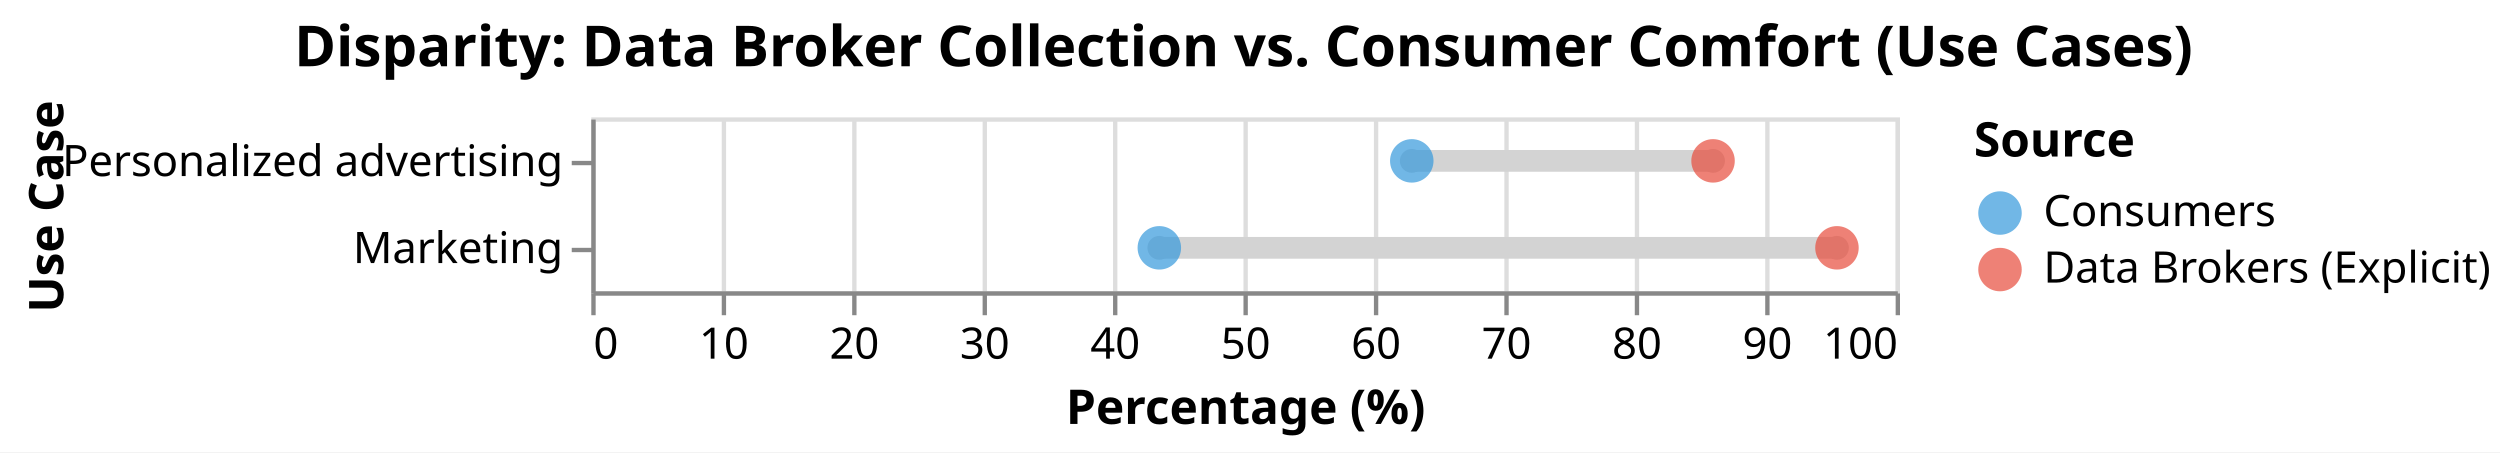
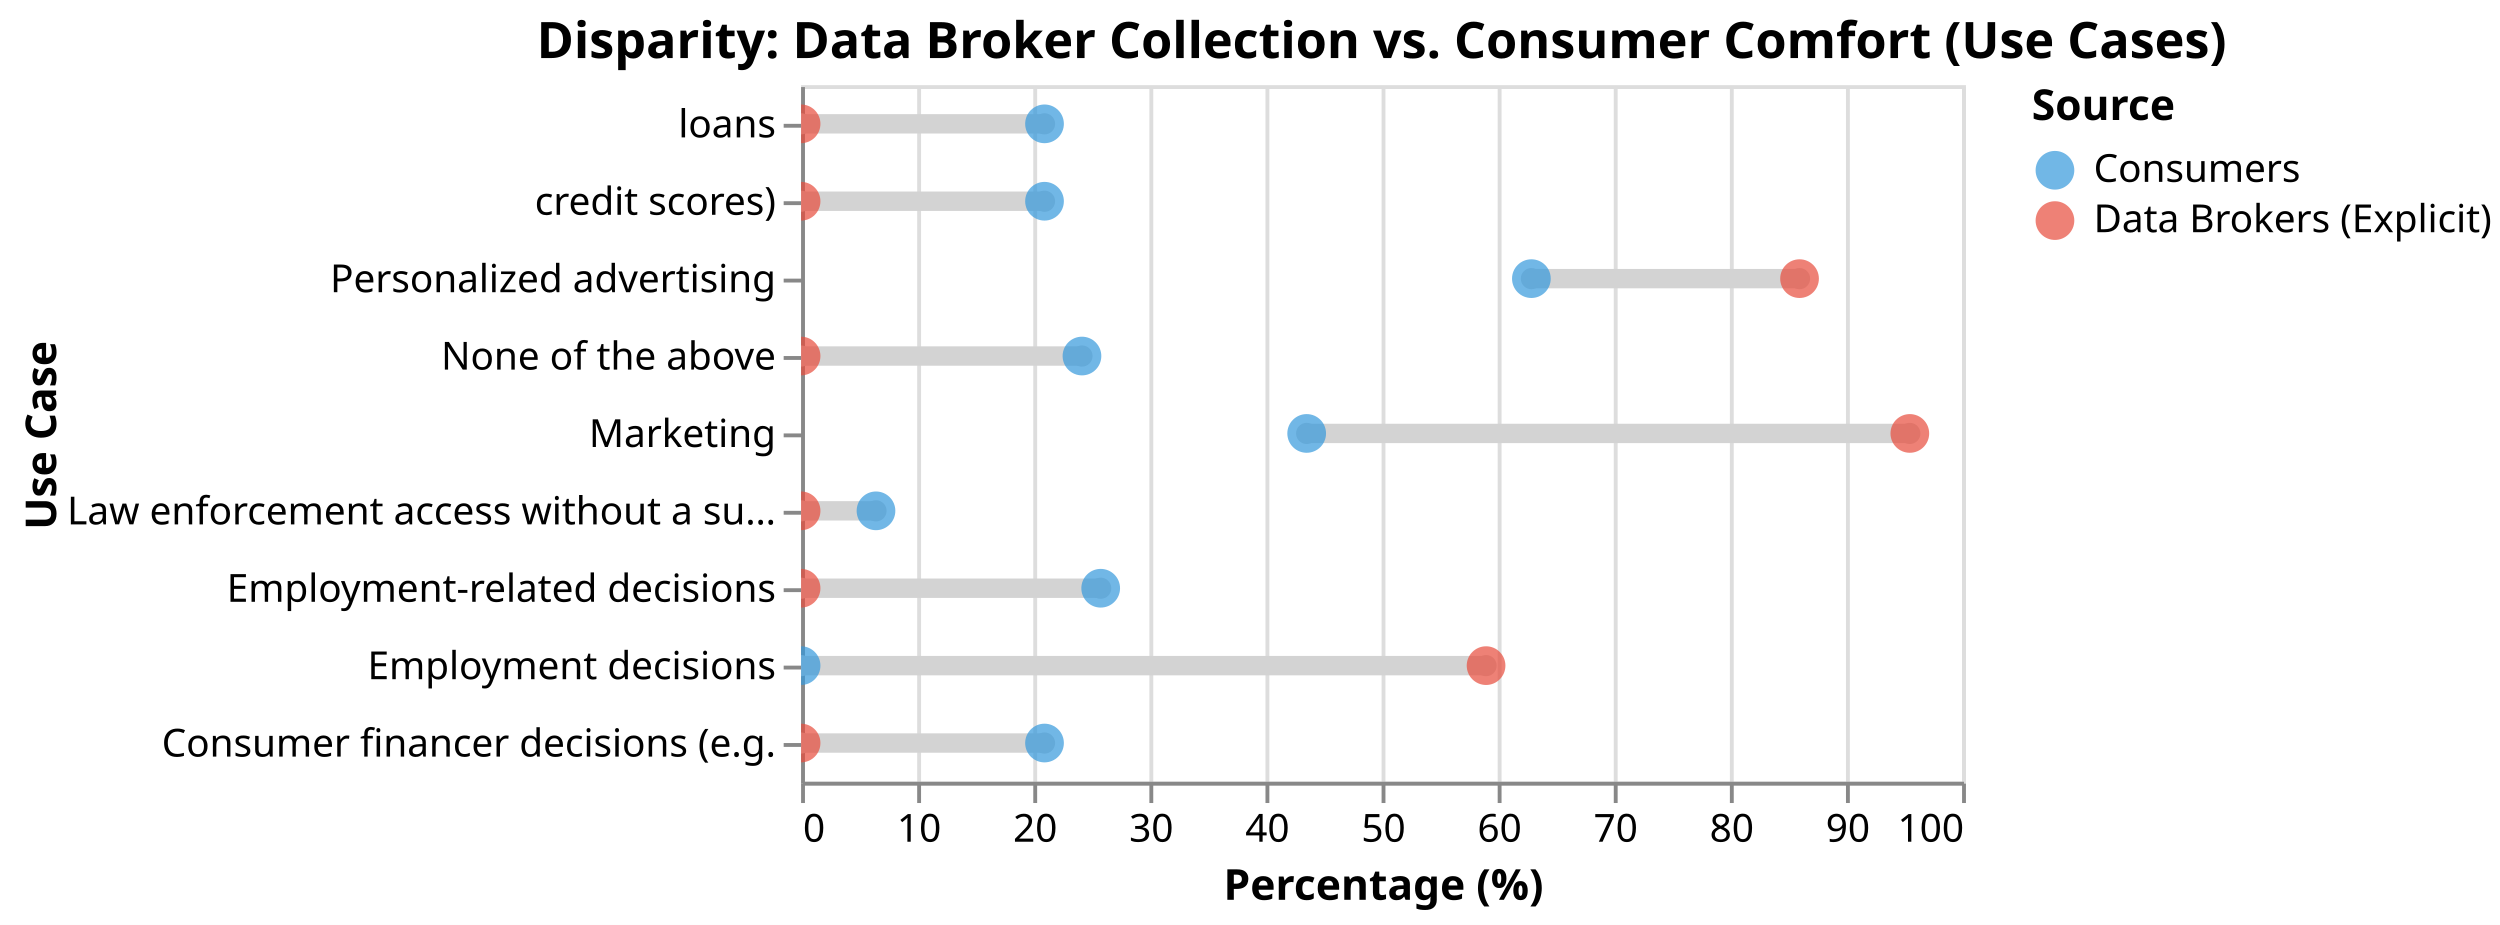
- <svg xmlns="http://www.w3.org/2000/svg" version="1.1" class="marks" width="575" height="104" viewBox="0 0 575 104">
-   <rect width="575" height="104" fill="white" />
-   <g fill="none" stroke-miterlimit="10" transform="translate(136,27)">
+ <svg xmlns="http://www.w3.org/2000/svg" version="1.1" class="marks" width="646" height="239" viewBox="0 0 646 239">
+   <rect width="646" height="239" fill="white" />
+   <g fill="none" stroke-miterlimit="10" transform="translate(207,22)">
    <g class="mark-group role-frame root" role="graphics-object" aria-roledescription="group mark container">
      <g transform="translate(0,0)">
-         <path class="background" aria-hidden="true" d="M0.5,0.5h300v40h-300Z" stroke="#ddd" />
+         <path class="background" aria-hidden="true" d="M0.5,0.5h300v180h-300Z" stroke="#ddd" />
        <g>
          <g class="mark-group role-axis" aria-hidden="true">
-             <g transform="translate(0.5,40.5)">
+             <g transform="translate(0.5,180.5)">
              <path class="background" aria-hidden="true" d="M0,0h0v0h0Z" pointer-events="none" />
              <g>
                <g class="mark-rule role-axis-grid" pointer-events="none">
-                   <line transform="translate(0,0)" x2="0" y2="-40" stroke="#ddd" stroke-width="1" opacity="1" />
-                   <line transform="translate(30,0)" x2="0" y2="-40" stroke="#ddd" stroke-width="1" opacity="1" />
-                   <line transform="translate(60,0)" x2="0" y2="-40" stroke="#ddd" stroke-width="1" opacity="1" />
-                   <line transform="translate(90,0)" x2="0" y2="-40" stroke="#ddd" stroke-width="1" opacity="1" />
-                   <line transform="translate(120,0)" x2="0" y2="-40" stroke="#ddd" stroke-width="1" opacity="1" />
-                   <line transform="translate(150,0)" x2="0" y2="-40" stroke="#ddd" stroke-width="1" opacity="1" />
-                   <line transform="translate(180,0)" x2="0" y2="-40" stroke="#ddd" stroke-width="1" opacity="1" />
-                   <line transform="translate(210,0)" x2="0" y2="-40" stroke="#ddd" stroke-width="1" opacity="1" />
-                   <line transform="translate(240,0)" x2="0" y2="-40" stroke="#ddd" stroke-width="1" opacity="1" />
-                   <line transform="translate(270,0)" x2="0" y2="-40" stroke="#ddd" stroke-width="1" opacity="1" />
-                   <line transform="translate(300,0)" x2="0" y2="-40" stroke="#ddd" stroke-width="1" opacity="1" />
+                   <line transform="translate(0,0)" x2="0" y2="-180" stroke="#ddd" stroke-width="1" opacity="1" />
+                   <line transform="translate(30,0)" x2="0" y2="-180" stroke="#ddd" stroke-width="1" opacity="1" />
+                   <line transform="translate(60,0)" x2="0" y2="-180" stroke="#ddd" stroke-width="1" opacity="1" />
+                   <line transform="translate(90,0)" x2="0" y2="-180" stroke="#ddd" stroke-width="1" opacity="1" />
+                   <line transform="translate(120,0)" x2="0" y2="-180" stroke="#ddd" stroke-width="1" opacity="1" />
+                   <line transform="translate(150,0)" x2="0" y2="-180" stroke="#ddd" stroke-width="1" opacity="1" />
+                   <line transform="translate(180,0)" x2="0" y2="-180" stroke="#ddd" stroke-width="1" opacity="1" />
+                   <line transform="translate(210,0)" x2="0" y2="-180" stroke="#ddd" stroke-width="1" opacity="1" />
+                   <line transform="translate(240,0)" x2="0" y2="-180" stroke="#ddd" stroke-width="1" opacity="1" />
+                   <line transform="translate(270,0)" x2="0" y2="-180" stroke="#ddd" stroke-width="1" opacity="1" />
+                   <line transform="translate(300,0)" x2="0" y2="-180" stroke="#ddd" stroke-width="1" opacity="1" />
                </g>
              </g>
              <path class="foreground" aria-hidden="true" d="" pointer-events="none" display="none" />
            </g>
          </g>
          <g class="mark-group role-axis" role="graphics-symbol" aria-roledescription="axis" aria-label="X-axis titled 'Percentage (%)' for a linear scale with values from 0 to 100">
-             <g transform="translate(0.5,40.5)">
+             <g transform="translate(0.5,180.5)">
              <path class="background" aria-hidden="true" d="M0,0h0v0h0Z" pointer-events="none" />
              <g>
                <g class="mark-rule role-axis-tick" pointer-events="none">
                  <line transform="translate(0,0)" x2="0" y2="5" stroke="#888" stroke-width="1" opacity="1" />
                  <line transform="translate(30,0)" x2="0" y2="5" stroke="#888" stroke-width="1" opacity="1" />
                  <line transform="translate(60,0)" x2="0" y2="5" stroke="#888" stroke-width="1" opacity="1" />
                  <line transform="translate(90,0)" x2="0" y2="5" stroke="#888" stroke-width="1" opacity="1" />
                  <line transform="translate(120,0)" x2="0" y2="5" stroke="#888" stroke-width="1" opacity="1" />
                  <line transform="translate(150,0)" x2="0" y2="5" stroke="#888" stroke-width="1" opacity="1" />
                  <line transform="translate(180,0)" x2="0" y2="5" stroke="#888" stroke-width="1" opacity="1" />
                  <line transform="translate(210,0)" x2="0" y2="5" stroke="#888" stroke-width="1" opacity="1" />
                  <line transform="translate(240,0)" x2="0" y2="5" stroke="#888" stroke-width="1" opacity="1" />
                  <line transform="translate(270,0)" x2="0" y2="5" stroke="#888" stroke-width="1" opacity="1" />
                  <line transform="translate(300,0)" x2="0" y2="5" stroke="#888" stroke-width="1" opacity="1" />
                </g>
                <g class="mark-text role-axis-label" pointer-events="none">
                  <text text-anchor="start" transform="translate(0,15)" font-family="sans-serif" font-size="10px" fill="#000" opacity="1">0</text>
                  <text text-anchor="middle" transform="translate(30,15)" font-family="sans-serif" font-size="10px" fill="#000" opacity="1">10</text>
                  <text text-anchor="middle" transform="translate(60,15)" font-family="sans-serif" font-size="10px" fill="#000" opacity="1">20</text>
                  <text text-anchor="middle" transform="translate(90,15)" font-family="sans-serif" font-size="10px" fill="#000" opacity="1">30</text>
                  <text text-anchor="middle" transform="translate(120,15)" font-family="sans-serif" font-size="10px" fill="#000" opacity="1">40</text>
                  <text text-anchor="middle" transform="translate(150,15)" font-family="sans-serif" font-size="10px" fill="#000" opacity="1">50</text>
                  <text text-anchor="middle" transform="translate(180,15)" font-family="sans-serif" font-size="10px" fill="#000" opacity="1">60</text>
                  <text text-anchor="middle" transform="translate(210,15)" font-family="sans-serif" font-size="10px" fill="#000" opacity="1">70</text>
                  <text text-anchor="middle" transform="translate(240,15)" font-family="sans-serif" font-size="10px" fill="#000" opacity="1">80</text>
                  <text text-anchor="middle" transform="translate(270,15)" font-family="sans-serif" font-size="10px" fill="#000" opacity="1">90</text>
                  <text text-anchor="end" transform="translate(300,15)" font-family="sans-serif" font-size="10px" fill="#000" opacity="1">100</text>
                </g>
                <g class="mark-rule role-axis-domain" pointer-events="none">
                  <line transform="translate(0,0)" x2="300" y2="0" stroke="#888" stroke-width="1" opacity="1" />
                </g>
                <g class="mark-text role-axis-title" pointer-events="none">
                  <text text-anchor="middle" transform="translate(150,30)" font-family="sans-serif" font-size="11px" font-weight="bold" fill="#000" opacity="1">Percentage (%)</text>
                </g>
              </g>
              <path class="foreground" aria-hidden="true" d="" pointer-events="none" display="none" />
            </g>
          </g>
-           <g class="mark-group role-axis" role="graphics-symbol" aria-roledescription="axis" aria-label="Y-axis titled 'Use Case' for a discrete scale with 2 values: Personalized advertising, Marketing">
+           <g class="mark-group role-axis" role="graphics-symbol" aria-roledescription="axis" aria-label="Y-axis titled 'Use Case' for a discrete scale with 9 values: loans, credit scores), Personalized advertising, None of the above, Marketing, ending with Consumer financer decisions (e.g.">
            <g transform="translate(0.5,0.5)">
              <path class="background" aria-hidden="true" d="M0,0h0v0h0Z" pointer-events="none" />
              <g>
                <g class="mark-rule role-axis-tick" pointer-events="none">
                  <line transform="translate(0,10)" x2="-5" y2="0" stroke="#888" stroke-width="1" opacity="1" />
                  <line transform="translate(0,30)" x2="-5" y2="0" stroke="#888" stroke-width="1" opacity="1" />
+                   <line transform="translate(0,50)" x2="-5" y2="0" stroke="#888" stroke-width="1" opacity="1" />
+                   <line transform="translate(0,70)" x2="-5" y2="0" stroke="#888" stroke-width="1" opacity="1" />
+                   <line transform="translate(0,90)" x2="-5" y2="0" stroke="#888" stroke-width="1" opacity="1" />
+                   <line transform="translate(0,110)" x2="-5" y2="0" stroke="#888" stroke-width="1" opacity="1" />
+                   <line transform="translate(0,130)" x2="-5" y2="0" stroke="#888" stroke-width="1" opacity="1" />
+                   <line transform="translate(0,150)" x2="-5" y2="0" stroke="#888" stroke-width="1" opacity="1" />
+                   <line transform="translate(0,170)" x2="-5" y2="0" stroke="#888" stroke-width="1" opacity="1" />
                </g>
                <g class="mark-text role-axis-label" pointer-events="none">
-                   <text text-anchor="end" transform="translate(-7,13)" font-family="sans-serif" font-size="10px" fill="#000" opacity="1">Personalized advertising</text>
-                   <text text-anchor="end" transform="translate(-7,33)" font-family="sans-serif" font-size="10px" fill="#000" opacity="1">Marketing</text>
+                   <text text-anchor="end" transform="translate(-7,13)" font-family="sans-serif" font-size="10px" fill="#000" opacity="1">loans</text>
+                   <text text-anchor="end" transform="translate(-7,33)" font-family="sans-serif" font-size="10px" fill="#000" opacity="1">credit scores)</text>
+                   <text text-anchor="end" transform="translate(-7,53)" font-family="sans-serif" font-size="10px" fill="#000" opacity="1">Personalized advertising</text>
+                   <text text-anchor="end" transform="translate(-7,73)" font-family="sans-serif" font-size="10px" fill="#000" opacity="1">None of the above</text>
+                   <text text-anchor="end" transform="translate(-7,93)" font-family="sans-serif" font-size="10px" fill="#000" opacity="1">Marketing</text>
+                   <text text-anchor="end" transform="translate(-7,113)" font-family="sans-serif" font-size="10px" fill="#000" opacity="1">Law enforcement access without a su…</text>
+                   <text text-anchor="end" transform="translate(-7,133)" font-family="sans-serif" font-size="10px" fill="#000" opacity="1">Employment-related decisions</text>
+                   <text text-anchor="end" transform="translate(-7,153)" font-family="sans-serif" font-size="10px" fill="#000" opacity="1">Employment decisions</text>
+                   <text text-anchor="end" transform="translate(-7,173)" font-family="sans-serif" font-size="10px" fill="#000" opacity="1">Consumer financer decisions (e.g.</text>
                </g>
                <g class="mark-rule role-axis-domain" pointer-events="none">
-                   <line transform="translate(0,0)" x2="0" y2="40" stroke="#888" stroke-width="1" opacity="1" />
+                   <line transform="translate(0,0)" x2="0" y2="180" stroke="#888" stroke-width="1" opacity="1" />
                </g>
                <g class="mark-text role-axis-title" pointer-events="none">
-                   <text text-anchor="middle" transform="translate(-119.9502,20) rotate(-90) translate(0,-2)" font-family="sans-serif" font-size="11px" font-weight="bold" fill="#000" opacity="1">Use Case</text>
+                   <text text-anchor="middle" transform="translate(-191,90) rotate(-90) translate(0,-2)" font-family="sans-serif" font-size="11px" font-weight="bold" fill="#000" opacity="1">Use Case</text>
                </g>
              </g>
              <path class="foreground" aria-hidden="true" d="" pointer-events="none" display="none" />
            </g>
          </g>
          <g class="mark-group role-scope view_2_pathgroup" role="graphics-object" aria-roledescription="group mark container">
            <g transform="translate(0,0)">
-               <path class="background" aria-hidden="true" d="M0,0h300v40h-300Z" />
-               <g>
-                 <g class="mark-line role-mark view_2_marks" clip-path="url(#clip8)" role="graphics-object" aria-roledescription="line mark container">
-                   <path aria-label="Percentage (%): 95.5; Use Case: Marketing; Category: Marketing" role="graphics-symbol" aria-roledescription="line mark" d="M286.5,30L130.645,30" stroke="lightgray" stroke-width="5" />
-                 </g>
-               </g>
-               <path class="foreground" aria-hidden="true" d="" display="none" />
-             </g>
-             <g transform="translate(0,0)">
-               <path class="background" aria-hidden="true" d="M0,0h300v40h-300Z" />
-               <g>
-                 <g class="mark-line role-mark view_2_marks" clip-path="url(#clip9)" role="graphics-object" aria-roledescription="line mark container">
-                   <path aria-label="Percentage (%): 86; Use Case: Personalized advertising; Category: Personalized advertising" role="graphics-symbol" aria-roledescription="line mark" d="M258,10L188.71,10" stroke="lightgray" stroke-width="5" />
-                 </g>
-               </g>
-               <path class="foreground" aria-hidden="true" d="" display="none" />
-             </g>
-           </g>
-           <g class="mark-symbol role-mark layer_0_layer_1_marks" clip-path="url(#clip10)" role="graphics-object" aria-roledescription="symbol mark container" pointer-events="none">
-             <path aria-label="Percentage (%): 95.5; Use Case: Marketing; Category: Marketing" role="graphics-symbol" aria-roledescription="point" transform="translate(286.5,30)" d="M2.739,0A2.739,2.739,0,1,1,-2.739,0A2.739,2.739,0,1,1,2.739,0" fill="lightgray" stroke-width="2" opacity="1" />
-             <path aria-label="Percentage (%): 43.5483870968; Use Case: Marketing; Category: Marketing" role="graphics-symbol" aria-roledescription="point" transform="translate(130.6452,30)" d="M2.739,0A2.739,2.739,0,1,1,-2.739,0A2.739,2.739,0,1,1,2.739,0" fill="lightgray" stroke-width="2" opacity="1" />
-             <path aria-label="Percentage (%): 86; Use Case: Personalized advertising; Category: Personalized advertising" role="graphics-symbol" aria-roledescription="point" transform="translate(258,10)" d="M2.739,0A2.739,2.739,0,1,1,-2.739,0A2.739,2.739,0,1,1,2.739,0" fill="lightgray" stroke-width="2" opacity="1" />
-             <path aria-label="Percentage (%): 62.9032258065; Use Case: Personalized advertising; Category: Personalized advertising" role="graphics-symbol" aria-roledescription="point" transform="translate(188.7097,10)" d="M2.739,0A2.739,2.739,0,1,1,-2.739,0A2.739,2.739,0,1,1,2.739,0" fill="lightgray" stroke-width="2" opacity="1" />
-           </g>
-           <g class="mark-symbol role-mark layer_1_marks" clip-path="url(#clip11)" role="graphics-object" aria-roledescription="symbol mark container">
-             <path aria-label="Percentage (%): 95.5; Use Case: Marketing; Source: Data Brokers (Explicit)" role="graphics-symbol" aria-roledescription="point" transform="translate(286.5,30)" d="M5,0A5,5,0,1,1,-5,0A5,5,0,1,1,5,0" fill="#e74c3c" stroke-width="2" opacity="0.7" />
-             <path aria-label="Percentage (%): 43.5483870968; Use Case: Marketing; Source: Consumers" role="graphics-symbol" aria-roledescription="point" transform="translate(130.6452,30)" d="M5,0A5,5,0,1,1,-5,0A5,5,0,1,1,5,0" fill="#3498db" stroke-width="2" opacity="0.7" />
-             <path aria-label="Percentage (%): 86; Use Case: Personalized advertising; Source: Data Brokers (Explicit)" role="graphics-symbol" aria-roledescription="point" transform="translate(258,10)" d="M5,0A5,5,0,1,1,-5,0A5,5,0,1,1,5,0" fill="#e74c3c" stroke-width="2" opacity="0.7" />
-             <path aria-label="Percentage (%): 62.9032258065; Use Case: Personalized advertising; Source: Consumers" role="graphics-symbol" aria-roledescription="point" transform="translate(188.7097,10)" d="M5,0A5,5,0,1,1,-5,0A5,5,0,1,1,5,0" fill="#3498db" stroke-width="2" opacity="0.7" />
+               <path class="background" aria-hidden="true" d="M0,0h300v180h-300Z" />
+               <g>
+                 <g class="mark-line role-mark view_2_marks" clip-path="url(#clip21)" role="graphics-object" aria-roledescription="line mark container">
+                   <path aria-label="Percentage (%): 43.5483870968; Use Case: Marketing; Category: Marketing" role="graphics-symbol" aria-roledescription="line mark" d="M130.645,90L286.5,90" stroke="lightgray" stroke-width="5" />
+                 </g>
+               </g>
+               <path class="foreground" aria-hidden="true" d="" display="none" />
+             </g>
+             <g transform="translate(0,0)">
+               <path class="background" aria-hidden="true" d="M0,0h300v180h-300Z" />
+               <g>
+                 <g class="mark-line role-mark view_2_marks" clip-path="url(#clip22)" role="graphics-object" aria-roledescription="line mark container">
+                   <path aria-label="Percentage (%): 62.9032258065; Use Case: Personalized advertising; Category: Personalized advertising" role="graphics-symbol" aria-roledescription="line mark" d="M188.71,50L258,50" stroke="lightgray" stroke-width="5" />
+                 </g>
+               </g>
+               <path class="foreground" aria-hidden="true" d="" display="none" />
+             </g>
+             <g transform="translate(0,0)">
+               <path class="background" aria-hidden="true" d="M0,0h300v180h-300Z" />
+               <g>
+                 <g class="mark-line role-mark view_2_marks" clip-path="url(#clip23)" role="graphics-object" aria-roledescription="line mark container">
+                   <path aria-label="Percentage (%): 0; Use Case: Employment decisions; Category: Employment decisions" role="graphics-symbol" aria-roledescription="line mark" d="M0,150L177,150" stroke="lightgray" stroke-width="5" />
+                 </g>
+               </g>
+               <path class="foreground" aria-hidden="true" d="" display="none" />
+             </g>
+             <g transform="translate(0,0)">
+               <path class="background" aria-hidden="true" d="M0,0h300v180h-300Z" />
+               <g>
+                 <g class="mark-line role-mark view_2_marks" clip-path="url(#clip24)" role="graphics-object" aria-roledescription="line mark container">
+                   <path aria-label="Percentage (%): 20.9677419355; Use Case: Consumer financer decisions (e.g.; Category: Consumer financer decisions (e.g." role="graphics-symbol" aria-roledescription="line mark" d="M62.903,170L0,170" stroke="lightgray" stroke-width="5" />
+                 </g>
+               </g>
+               <path class="foreground" aria-hidden="true" d="" display="none" />
+             </g>
+             <g transform="translate(0,0)">
+               <path class="background" aria-hidden="true" d="M0,0h300v180h-300Z" />
+               <g>
+                 <g class="mark-line role-mark view_2_marks" clip-path="url(#clip25)" role="graphics-object" aria-roledescription="line mark container">
+                   <path aria-label="Percentage (%): 25.8064516129; Use Case: Employment-related decisions; Category: Employment-related decisions" role="graphics-symbol" aria-roledescription="line mark" d="M77.419,130L0,130" stroke="lightgray" stroke-width="5" />
+                 </g>
+               </g>
+               <path class="foreground" aria-hidden="true" d="" display="none" />
+             </g>
+             <g transform="translate(0,0)">
+               <path class="background" aria-hidden="true" d="M0,0h300v180h-300Z" />
+               <g>
+                 <g class="mark-line role-mark view_2_marks" clip-path="url(#clip26)" role="graphics-object" aria-roledescription="line mark container">
+                   <path aria-label="Percentage (%): 6.45161290323; Use Case: Law enforcement access without a subpoena; Category: Law enforcement access without a subpoena" role="graphics-symbol" aria-roledescription="line mark" d="M19.355,110L0,110" stroke="lightgray" stroke-width="5" />
+                 </g>
+               </g>
+               <path class="foreground" aria-hidden="true" d="" display="none" />
+             </g>
+             <g transform="translate(0,0)">
+               <path class="background" aria-hidden="true" d="M0,0h300v180h-300Z" />
+               <g>
+                 <g class="mark-line role-mark view_2_marks" clip-path="url(#clip27)" role="graphics-object" aria-roledescription="line mark container">
+                   <path aria-label="Percentage (%): 24.1935483871; Use Case: None of the above; Category: None of the above" role="graphics-symbol" aria-roledescription="line mark" d="M72.581,70L0,70" stroke="lightgray" stroke-width="5" />
+                 </g>
+               </g>
+               <path class="foreground" aria-hidden="true" d="" display="none" />
+             </g>
+             <g transform="translate(0,0)">
+               <path class="background" aria-hidden="true" d="M0,0h300v180h-300Z" />
+               <g>
+                 <g class="mark-line role-mark view_2_marks" clip-path="url(#clip28)" role="graphics-object" aria-roledescription="line mark container">
+                   <path aria-label="Percentage (%): 20.9677419355; Use Case: credit scores); Category: credit scores)" role="graphics-symbol" aria-roledescription="line mark" d="M62.903,30L0,30" stroke="lightgray" stroke-width="5" />
+                 </g>
+               </g>
+               <path class="foreground" aria-hidden="true" d="" display="none" />
+             </g>
+             <g transform="translate(0,0)">
+               <path class="background" aria-hidden="true" d="M0,0h300v180h-300Z" />
+               <g>
+                 <g class="mark-line role-mark view_2_marks" clip-path="url(#clip29)" role="graphics-object" aria-roledescription="line mark container">
+                   <path aria-label="Percentage (%): 20.9677419355; Use Case: loans; Category: loans" role="graphics-symbol" aria-roledescription="line mark" d="M62.903,10L0,10" stroke="lightgray" stroke-width="5" />
+                 </g>
+               </g>
+               <path class="foreground" aria-hidden="true" d="" display="none" />
+             </g>
+           </g>
+           <g class="mark-symbol role-mark layer_0_layer_1_marks" clip-path="url(#clip30)" role="graphics-object" aria-roledescription="symbol mark container" pointer-events="none">
+             <path aria-label="Percentage (%): 43.5483870968; Use Case: Marketing; Category: Marketing" role="graphics-symbol" aria-roledescription="point" transform="translate(130.6452,90)" d="M2.739,0A2.739,2.739,0,1,1,-2.739,0A2.739,2.739,0,1,1,2.739,0" fill="lightgray" stroke-width="2" opacity="1" />
+             <path aria-label="Percentage (%): 95.5; Use Case: Marketing; Category: Marketing" role="graphics-symbol" aria-roledescription="point" transform="translate(286.5,90)" d="M2.739,0A2.739,2.739,0,1,1,-2.739,0A2.739,2.739,0,1,1,2.739,0" fill="lightgray" stroke-width="2" opacity="1" />
+             <path aria-label="Percentage (%): 62.9032258065; Use Case: Personalized advertising; Category: Personalized advertising" role="graphics-symbol" aria-roledescription="point" transform="translate(188.7097,50)" d="M2.739,0A2.739,2.739,0,1,1,-2.739,0A2.739,2.739,0,1,1,2.739,0" fill="lightgray" stroke-width="2" opacity="1" />
+             <path aria-label="Percentage (%): 86; Use Case: Personalized advertising; Category: Personalized advertising" role="graphics-symbol" aria-roledescription="point" transform="translate(258,50)" d="M2.739,0A2.739,2.739,0,1,1,-2.739,0A2.739,2.739,0,1,1,2.739,0" fill="lightgray" stroke-width="2" opacity="1" />
+             <path aria-label="Percentage (%): 0; Use Case: Employment decisions; Category: Employment decisions" role="graphics-symbol" aria-roledescription="point" transform="translate(0,150)" d="M2.739,0A2.739,2.739,0,1,1,-2.739,0A2.739,2.739,0,1,1,2.739,0" fill="lightgray" stroke-width="2" opacity="1" />
+             <path aria-label="Percentage (%): 59; Use Case: Employment decisions; Category: Employment decisions" role="graphics-symbol" aria-roledescription="point" transform="translate(177,150)" d="M2.739,0A2.739,2.739,0,1,1,-2.739,0A2.739,2.739,0,1,1,2.739,0" fill="lightgray" stroke-width="2" opacity="1" />
+             <path aria-label="Percentage (%): 20.9677419355; Use Case: Consumer financer decisions (e.g.; Category: Consumer financer decisions (e.g." role="graphics-symbol" aria-roledescription="point" transform="translate(62.90323,170)" d="M2.739,0A2.739,2.739,0,1,1,-2.739,0A2.739,2.739,0,1,1,2.739,0" fill="lightgray" stroke-width="2" opacity="1" />
+             <path aria-label="Percentage (%): 0; Use Case: Consumer financer decisions (e.g.; Category: Consumer financer decisions (e.g." role="graphics-symbol" aria-roledescription="point" transform="translate(0,170)" d="M2.739,0A2.739,2.739,0,1,1,-2.739,0A2.739,2.739,0,1,1,2.739,0" fill="lightgray" stroke-width="2" opacity="1" />
+             <path aria-label="Percentage (%): 25.8064516129; Use Case: Employment-related decisions; Category: Employment-related decisions" role="graphics-symbol" aria-roledescription="point" transform="translate(77.41935,130)" d="M2.739,0A2.739,2.739,0,1,1,-2.739,0A2.739,2.739,0,1,1,2.739,0" fill="lightgray" stroke-width="2" opacity="1" />
+             <path aria-label="Percentage (%): 0; Use Case: Employment-related decisions; Category: Employment-related decisions" role="graphics-symbol" aria-roledescription="point" transform="translate(0,130)" d="M2.739,0A2.739,2.739,0,1,1,-2.739,0A2.739,2.739,0,1,1,2.739,0" fill="lightgray" stroke-width="2" opacity="1" />
+             <path aria-label="Percentage (%): 6.45161290323; Use Case: Law enforcement access without a subpoena; Category: Law enforcement access without a subpoena" role="graphics-symbol" aria-roledescription="point" transform="translate(19.35484,110)" d="M2.739,0A2.739,2.739,0,1,1,-2.739,0A2.739,2.739,0,1,1,2.739,0" fill="lightgray" stroke-width="2" opacity="1" />
+             <path aria-label="Percentage (%): 0; Use Case: Law enforcement access without a subpoena; Category: Law enforcement access without a subpoena" role="graphics-symbol" aria-roledescription="point" transform="translate(0,110)" d="M2.739,0A2.739,2.739,0,1,1,-2.739,0A2.739,2.739,0,1,1,2.739,0" fill="lightgray" stroke-width="2" opacity="1" />
+             <path aria-label="Percentage (%): 24.1935483871; Use Case: None of the above; Category: None of the above" role="graphics-symbol" aria-roledescription="point" transform="translate(72.58065,70)" d="M2.739,0A2.739,2.739,0,1,1,-2.739,0A2.739,2.739,0,1,1,2.739,0" fill="lightgray" stroke-width="2" opacity="1" />
+             <path aria-label="Percentage (%): 0; Use Case: None of the above; Category: None of the above" role="graphics-symbol" aria-roledescription="point" transform="translate(0,70)" d="M2.739,0A2.739,2.739,0,1,1,-2.739,0A2.739,2.739,0,1,1,2.739,0" fill="lightgray" stroke-width="2" opacity="1" />
+             <path aria-label="Percentage (%): 20.9677419355; Use Case: credit scores); Category: credit scores)" role="graphics-symbol" aria-roledescription="point" transform="translate(62.90323,30)" d="M2.739,0A2.739,2.739,0,1,1,-2.739,0A2.739,2.739,0,1,1,2.739,0" fill="lightgray" stroke-width="2" opacity="1" />
+             <path aria-label="Percentage (%): 0; Use Case: credit scores); Category: credit scores)" role="graphics-symbol" aria-roledescription="point" transform="translate(0,30)" d="M2.739,0A2.739,2.739,0,1,1,-2.739,0A2.739,2.739,0,1,1,2.739,0" fill="lightgray" stroke-width="2" opacity="1" />
+             <path aria-label="Percentage (%): 20.9677419355; Use Case: loans; Category: loans" role="graphics-symbol" aria-roledescription="point" transform="translate(62.90323,10)" d="M2.739,0A2.739,2.739,0,1,1,-2.739,0A2.739,2.739,0,1,1,2.739,0" fill="lightgray" stroke-width="2" opacity="1" />
+             <path aria-label="Percentage (%): 0; Use Case: loans; Category: loans" role="graphics-symbol" aria-roledescription="point" transform="translate(0,10)" d="M2.739,0A2.739,2.739,0,1,1,-2.739,0A2.739,2.739,0,1,1,2.739,0" fill="lightgray" stroke-width="2" opacity="1" />
+           </g>
+           <g class="mark-symbol role-mark layer_1_marks" clip-path="url(#clip31)" role="graphics-object" aria-roledescription="symbol mark container">
+             <path aria-label="Percentage (%): 43.5483870968; Use Case: Marketing; Source: Consumers" role="graphics-symbol" aria-roledescription="point" transform="translate(130.6452,90)" d="M5,0A5,5,0,1,1,-5,0A5,5,0,1,1,5,0" fill="#3498db" stroke-width="2" opacity="0.7" />
+             <path aria-label="Percentage (%): 95.5; Use Case: Marketing; Source: Data Brokers (Explicit)" role="graphics-symbol" aria-roledescription="point" transform="translate(286.5,90)" d="M5,0A5,5,0,1,1,-5,0A5,5,0,1,1,5,0" fill="#e74c3c" stroke-width="2" opacity="0.7" />
+             <path aria-label="Percentage (%): 62.9032258065; Use Case: Personalized advertising; Source: Consumers" role="graphics-symbol" aria-roledescription="point" transform="translate(188.7097,50)" d="M5,0A5,5,0,1,1,-5,0A5,5,0,1,1,5,0" fill="#3498db" stroke-width="2" opacity="0.7" />
+             <path aria-label="Percentage (%): 86; Use Case: Personalized advertising; Source: Data Brokers (Explicit)" role="graphics-symbol" aria-roledescription="point" transform="translate(258,50)" d="M5,0A5,5,0,1,1,-5,0A5,5,0,1,1,5,0" fill="#e74c3c" stroke-width="2" opacity="0.7" />
+             <path aria-label="Percentage (%): 0; Use Case: Employment decisions; Source: Consumers" role="graphics-symbol" aria-roledescription="point" transform="translate(0,150)" d="M5,0A5,5,0,1,1,-5,0A5,5,0,1,1,5,0" fill="#3498db" stroke-width="2" opacity="0.7" />
+             <path aria-label="Percentage (%): 59; Use Case: Employment decisions; Source: Data Brokers (Explicit)" role="graphics-symbol" aria-roledescription="point" transform="translate(177,150)" d="M5,0A5,5,0,1,1,-5,0A5,5,0,1,1,5,0" fill="#e74c3c" stroke-width="2" opacity="0.7" />
+             <path aria-label="Percentage (%): 20.9677419355; Use Case: Consumer financer decisions (e.g.; Source: Consumers" role="graphics-symbol" aria-roledescription="point" transform="translate(62.90323,170)" d="M5,0A5,5,0,1,1,-5,0A5,5,0,1,1,5,0" fill="#3498db" stroke-width="2" opacity="0.7" />
+             <path aria-label="Percentage (%): 0; Use Case: Consumer financer decisions (e.g.; Source: Data Brokers (Explicit)" role="graphics-symbol" aria-roledescription="point" transform="translate(0,170)" d="M5,0A5,5,0,1,1,-5,0A5,5,0,1,1,5,0" fill="#e74c3c" stroke-width="2" opacity="0.7" />
+             <path aria-label="Percentage (%): 25.8064516129; Use Case: Employment-related decisions; Source: Consumers" role="graphics-symbol" aria-roledescription="point" transform="translate(77.41935,130)" d="M5,0A5,5,0,1,1,-5,0A5,5,0,1,1,5,0" fill="#3498db" stroke-width="2" opacity="0.7" />
+             <path aria-label="Percentage (%): 0; Use Case: Employment-related decisions; Source: Data Brokers (Explicit)" role="graphics-symbol" aria-roledescription="point" transform="translate(0,130)" d="M5,0A5,5,0,1,1,-5,0A5,5,0,1,1,5,0" fill="#e74c3c" stroke-width="2" opacity="0.7" />
+             <path aria-label="Percentage (%): 6.45161290323; Use Case: Law enforcement access without a subpoena; Source: Consumers" role="graphics-symbol" aria-roledescription="point" transform="translate(19.35484,110)" d="M5,0A5,5,0,1,1,-5,0A5,5,0,1,1,5,0" fill="#3498db" stroke-width="2" opacity="0.7" />
+             <path aria-label="Percentage (%): 0; Use Case: Law enforcement access without a subpoena; Source: Data Brokers (Explicit)" role="graphics-symbol" aria-roledescription="point" transform="translate(0,110)" d="M5,0A5,5,0,1,1,-5,0A5,5,0,1,1,5,0" fill="#e74c3c" stroke-width="2" opacity="0.7" />
+             <path aria-label="Percentage (%): 24.1935483871; Use Case: None of the above; Source: Consumers" role="graphics-symbol" aria-roledescription="point" transform="translate(72.58065,70)" d="M5,0A5,5,0,1,1,-5,0A5,5,0,1,1,5,0" fill="#3498db" stroke-width="2" opacity="0.7" />
+             <path aria-label="Percentage (%): 0; Use Case: None of the above; Source: Data Brokers (Explicit)" role="graphics-symbol" aria-roledescription="point" transform="translate(0,70)" d="M5,0A5,5,0,1,1,-5,0A5,5,0,1,1,5,0" fill="#e74c3c" stroke-width="2" opacity="0.7" />
+             <path aria-label="Percentage (%): 20.9677419355; Use Case: credit scores); Source: Consumers" role="graphics-symbol" aria-roledescription="point" transform="translate(62.90323,30)" d="M5,0A5,5,0,1,1,-5,0A5,5,0,1,1,5,0" fill="#3498db" stroke-width="2" opacity="0.7" />
+             <path aria-label="Percentage (%): 0; Use Case: credit scores); Source: Data Brokers (Explicit)" role="graphics-symbol" aria-roledescription="point" transform="translate(0,30)" d="M5,0A5,5,0,1,1,-5,0A5,5,0,1,1,5,0" fill="#e74c3c" stroke-width="2" opacity="0.7" />
+             <path aria-label="Percentage (%): 20.9677419355; Use Case: loans; Source: Consumers" role="graphics-symbol" aria-roledescription="point" transform="translate(62.90323,10)" d="M5,0A5,5,0,1,1,-5,0A5,5,0,1,1,5,0" fill="#3498db" stroke-width="2" opacity="0.7" />
+             <path aria-label="Percentage (%): 0; Use Case: loans; Source: Data Brokers (Explicit)" role="graphics-symbol" aria-roledescription="point" transform="translate(0,10)" d="M5,0A5,5,0,1,1,-5,0A5,5,0,1,1,5,0" fill="#e74c3c" stroke-width="2" opacity="0.7" />
          </g>
          <g class="mark-group role-legend" role="graphics-symbol" aria-roledescription="legend" aria-label="Symbol legend titled 'Source' for fill color with 2 values: Consumers, Data Brokers (Explicit)">
            <g transform="translate(318,0)">
              <path class="background" aria-hidden="true" d="M0,0h116v40h-116Z" pointer-events="none" />
              <g>
                <g class="mark-group role-legend-entry">
                  <g transform="translate(0,16)">
                    <path class="background" aria-hidden="true" d="M0,0h0v0h0Z" pointer-events="none" />
                    <g>
                      <g class="mark-group role-scope" role="graphics-object" aria-roledescription="group mark container">
                        <g transform="translate(0,0)">
                          <path class="background" aria-hidden="true" d="M0,0h115.468v11h-115.468Z" pointer-events="none" opacity="1" />
                          <g>
                            <g class="mark-symbol role-legend-symbol" pointer-events="none">
                              <path transform="translate(6,6)" d="M5,0A5,5,0,1,1,-5,0A5,5,0,1,1,5,0" fill="#3498db" stroke-width="1.5" opacity="0.7" />
                            </g>
                            <g class="mark-text role-legend-label" pointer-events="none">
                              <text text-anchor="start" transform="translate(16,9)" font-family="sans-serif" font-size="10px" fill="#000" opacity="1">Consumers</text>
                            </g>
                          </g>
                          <path class="foreground" aria-hidden="true" d="" pointer-events="none" display="none" />
                        </g>
                        <g transform="translate(0,13)">
                          <path class="background" aria-hidden="true" d="M0,0h115.468v11h-115.468Z" pointer-events="none" opacity="1" />
                          <g>
                            <g class="mark-symbol role-legend-symbol" pointer-events="none">
                              <path transform="translate(6,6)" d="M5,0A5,5,0,1,1,-5,0A5,5,0,1,1,5,0" fill="#e74c3c" stroke-width="1.5" opacity="0.7" />
                            </g>
                            <g class="mark-text role-legend-label" pointer-events="none">
                              <text text-anchor="start" transform="translate(16,9)" font-family="sans-serif" font-size="10px" fill="#000" opacity="1">Data Brokers (Explicit)</text>
                            </g>
                          </g>
                          <path class="foreground" aria-hidden="true" d="" pointer-events="none" display="none" />
                        </g>
                      </g>
                    </g>
                    <path class="foreground" aria-hidden="true" d="" pointer-events="none" display="none" />
                  </g>
                </g>
                <g class="mark-text role-legend-title" pointer-events="none">
                  <text text-anchor="start" transform="translate(0,9)" font-family="sans-serif" font-size="11px" font-weight="bold" fill="#000" opacity="1">Source</text>
                </g>
              </g>
              <path class="foreground" aria-hidden="true" d="" pointer-events="none" display="none" />
            </g>
          </g>
          <g class="mark-group role-title">
-             <g transform="translate(150,-21.76611)">
+             <g transform="translate(150,-17)">
              <path class="background" aria-hidden="true" d="M0,0h0v0h0Z" pointer-events="none" />
              <g>
                <g class="mark-text role-title-text" role="graphics-symbol" aria-roledescription="title" aria-label="Title text 'Disparity: Data Broker Collection vs. Consumer Comfort (Use Cases)'" pointer-events="none">
                  <text text-anchor="middle" transform="translate(0,10)" font-family="sans-serif" font-size="13px" font-weight="bold" fill="#000" opacity="1">Disparity: Data Broker Collection vs. Consumer Comfort (Use Cases)</text>
                </g>
              </g>
              <path class="foreground" aria-hidden="true" d="" pointer-events="none" display="none" />
            </g>
          </g>
        </g>
        <path class="foreground" aria-hidden="true" d="" display="none" />
      </g>
    </g>
  </g>
  <defs>
-     <clipPath id="clip8">
-       <rect x="0" y="0" width="300" height="40" />
-     </clipPath>
-     <clipPath id="clip9">
-       <rect x="0" y="0" width="300" height="40" />
-     </clipPath>
-     <clipPath id="clip10">
-       <rect x="0" y="0" width="300" height="40" />
-     </clipPath>
-     <clipPath id="clip11">
-       <rect x="0" y="0" width="300" height="40" />
+     <clipPath id="clip21">
+       <rect x="0" y="0" width="300" height="180" />
+     </clipPath>
+     <clipPath id="clip22">
+       <rect x="0" y="0" width="300" height="180" />
+     </clipPath>
+     <clipPath id="clip23">
+       <rect x="0" y="0" width="300" height="180" />
+     </clipPath>
+     <clipPath id="clip24">
+       <rect x="0" y="0" width="300" height="180" />
+     </clipPath>
+     <clipPath id="clip25">
+       <rect x="0" y="0" width="300" height="180" />
+     </clipPath>
+     <clipPath id="clip26">
+       <rect x="0" y="0" width="300" height="180" />
+     </clipPath>
+     <clipPath id="clip27">
+       <rect x="0" y="0" width="300" height="180" />
+     </clipPath>
+     <clipPath id="clip28">
+       <rect x="0" y="0" width="300" height="180" />
+     </clipPath>
+     <clipPath id="clip29">
+       <rect x="0" y="0" width="300" height="180" />
+     </clipPath>
+     <clipPath id="clip30">
+       <rect x="0" y="0" width="300" height="180" />
+     </clipPath>
+     <clipPath id="clip31">
+       <rect x="0" y="0" width="300" height="180" />
    </clipPath>
  </defs>
</svg>
